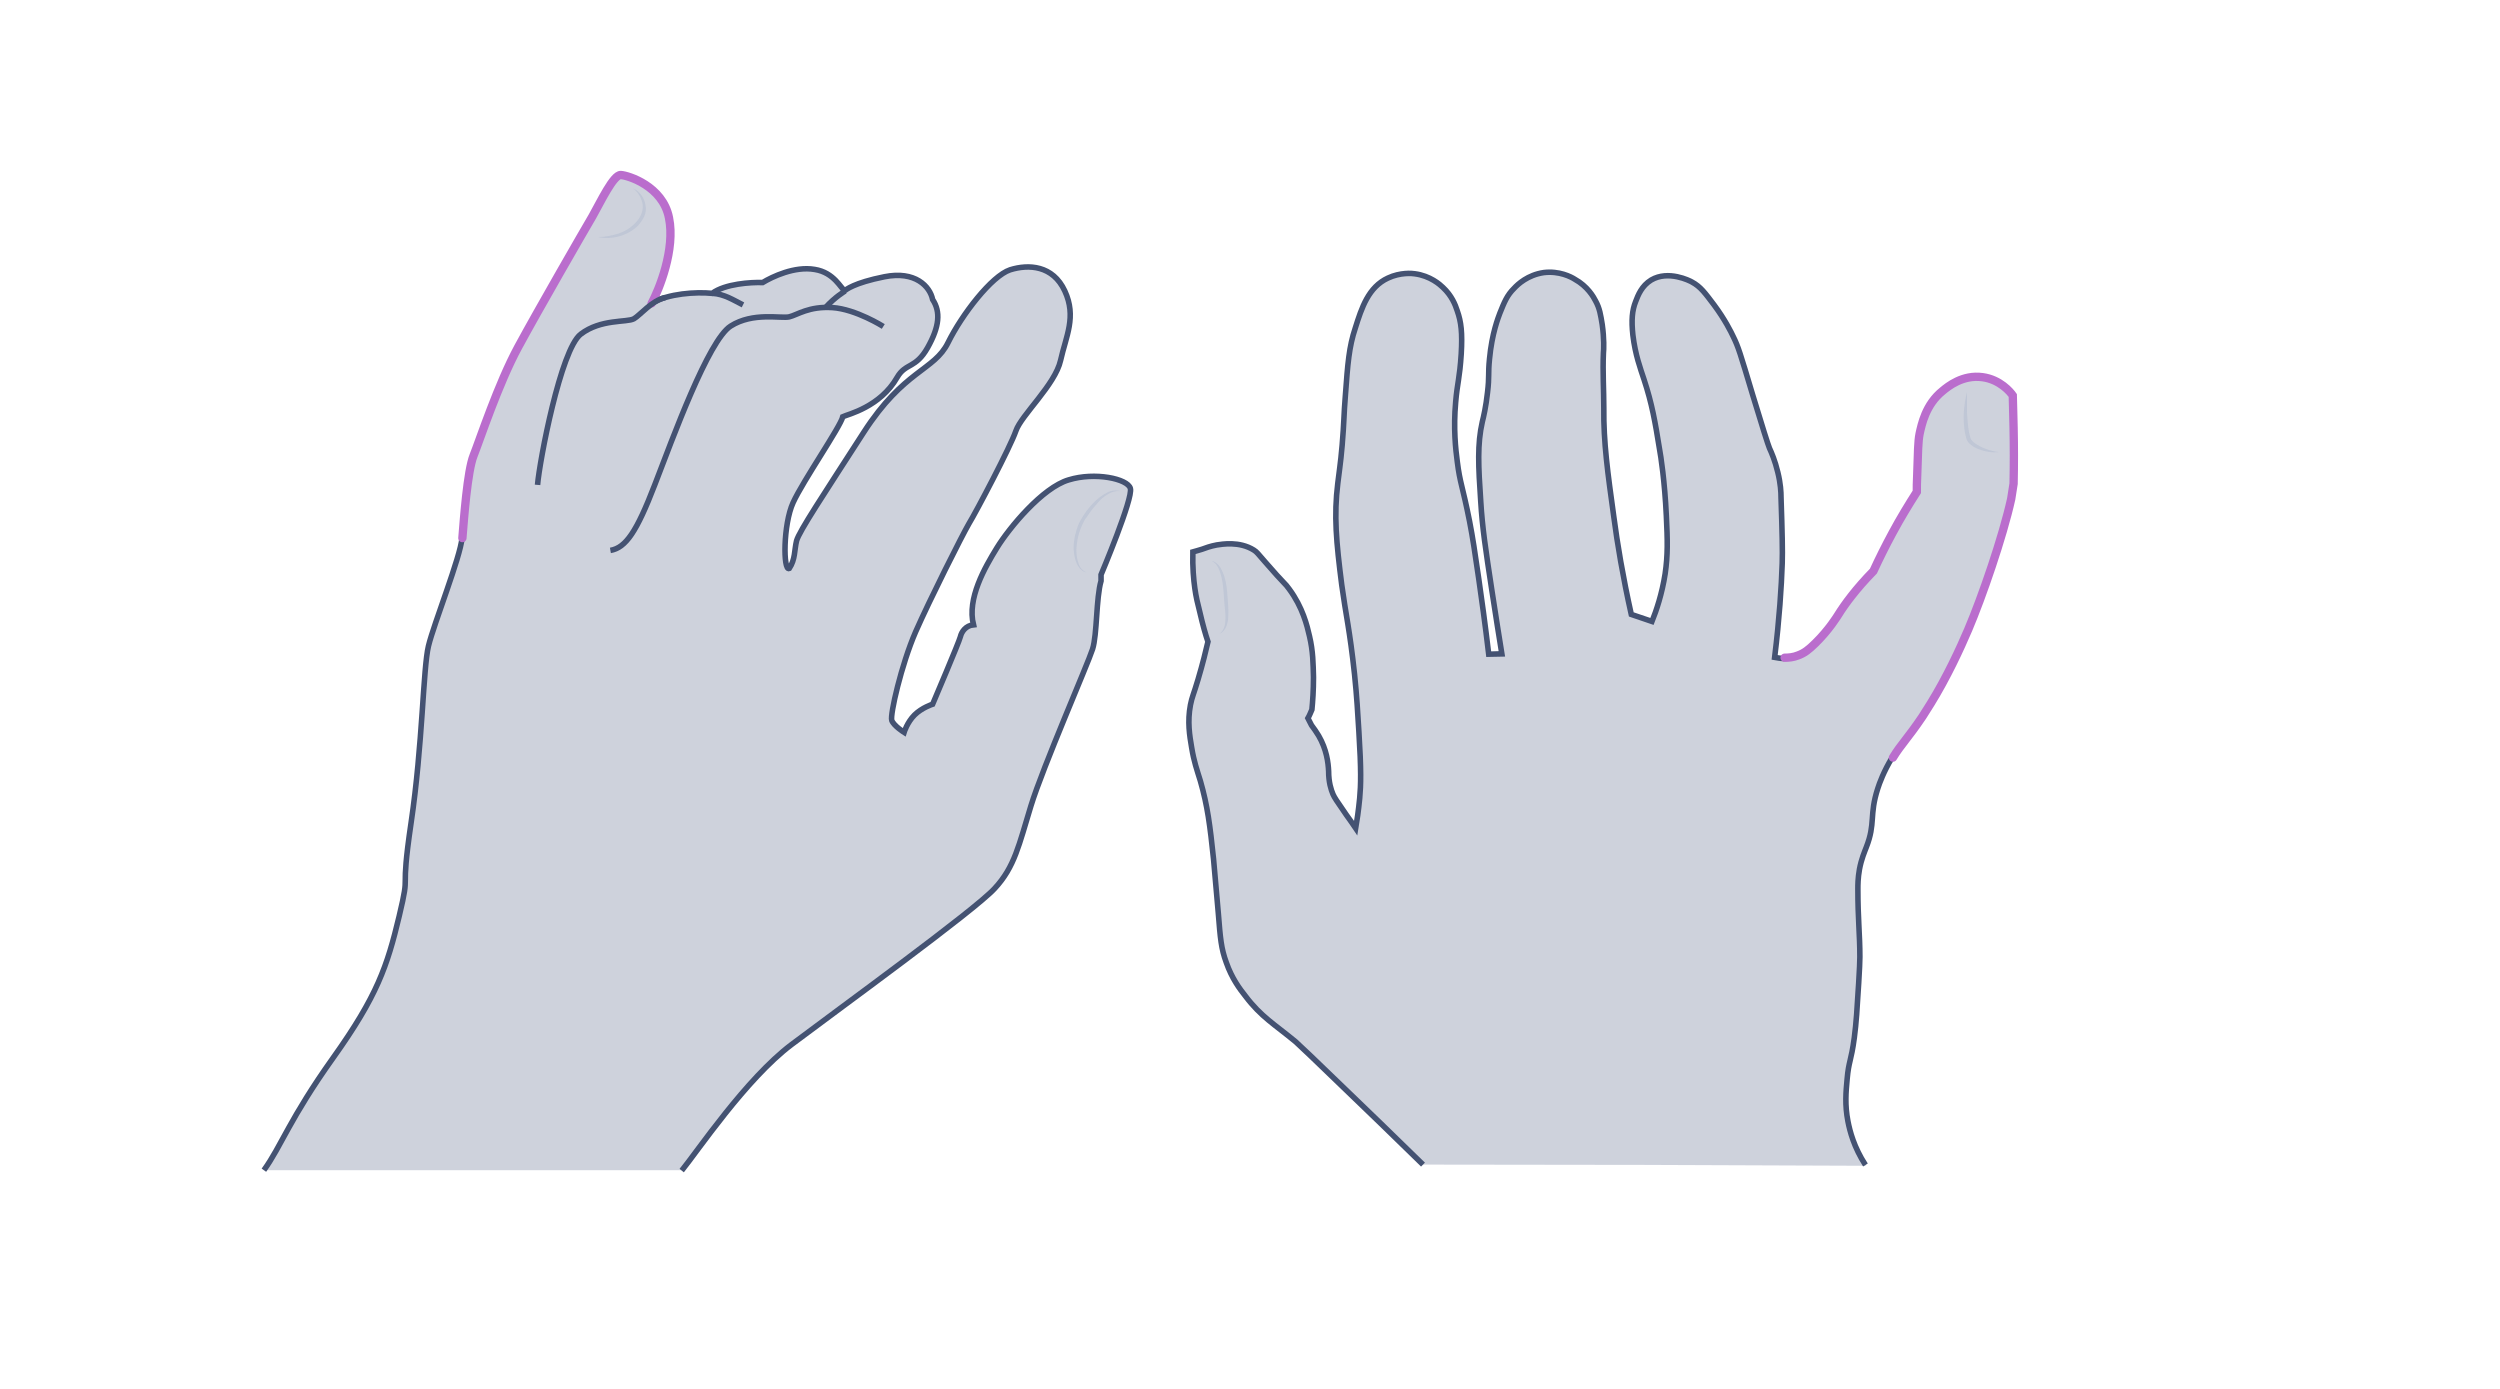
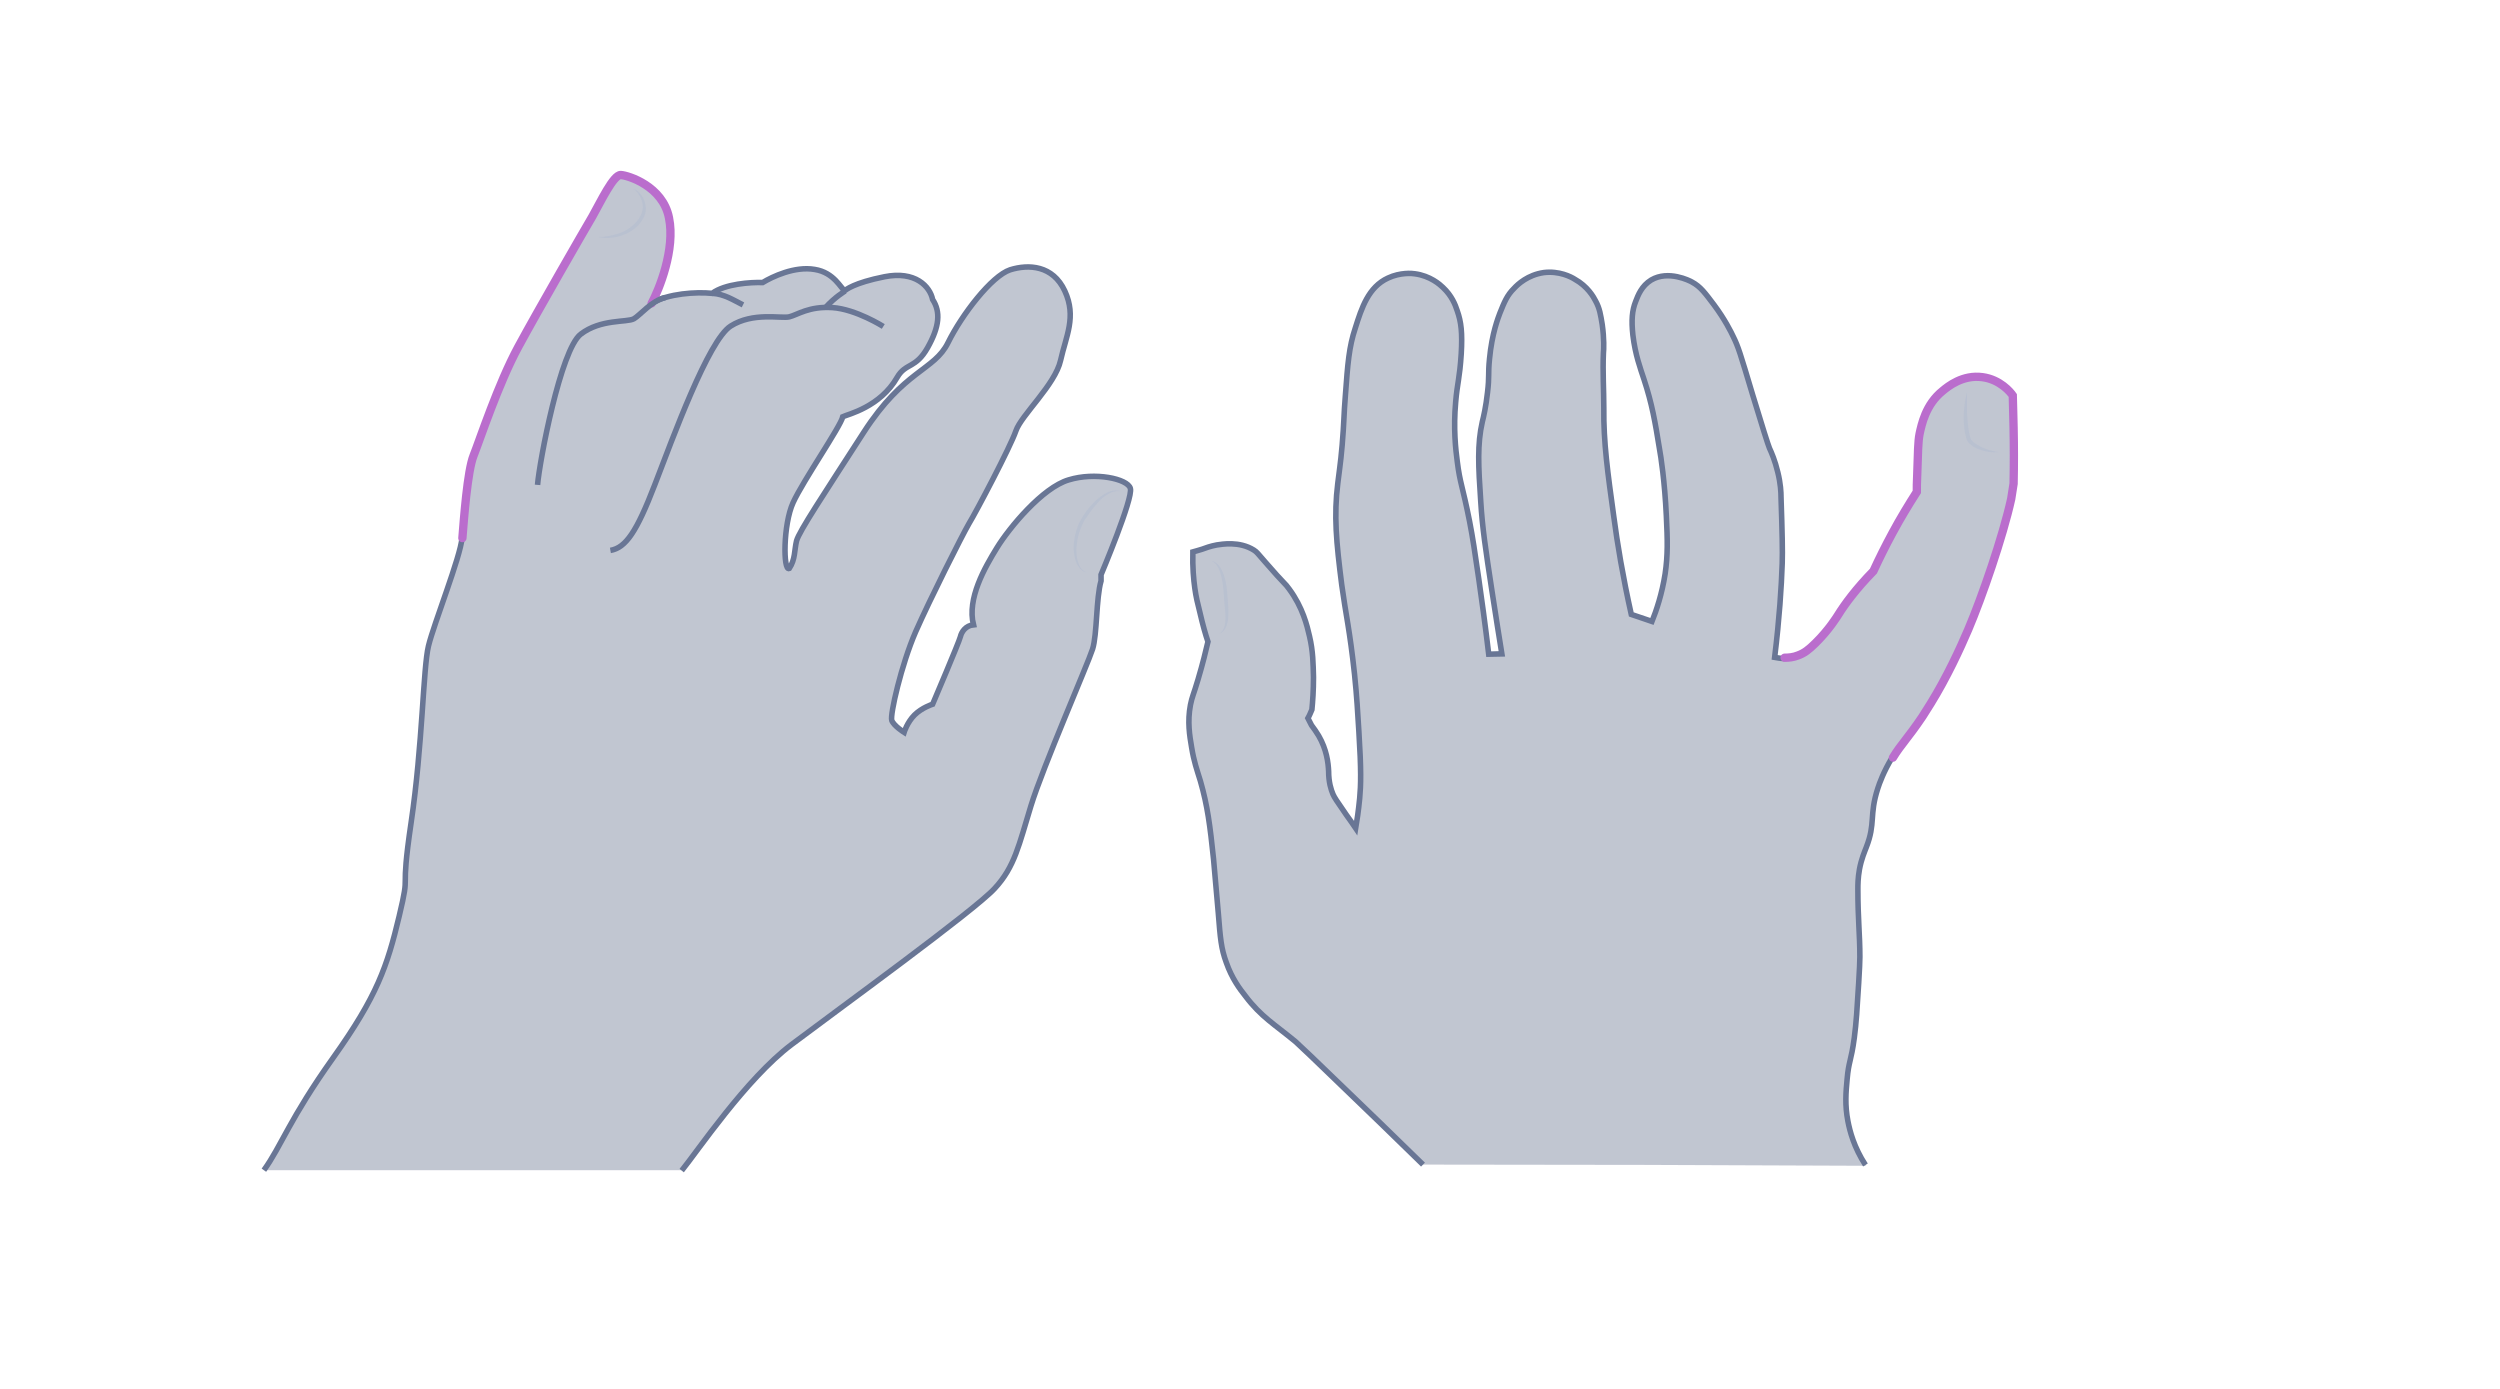
<svg xmlns="http://www.w3.org/2000/svg" width="900" height="500" viewBox="0 0 900 500" fill="none">
-   <path opacity="0.33" d="M512.283 419.258C501.388 408.582 492.069 399.592 484.471 392.287C473.432 381.611 467.841 376.273 466.407 375.009C458.952 368.828 453.934 366.018 448.343 358.573C446.336 356.045 443.469 352.252 441.462 346.493C439.598 341.435 439.311 337.783 438.594 328.793C437.734 318.819 437.304 313.762 436.874 309.267C435.584 297.046 434.724 290.162 432.143 281.172C430.853 276.958 429.849 274.289 428.989 269.091C428.272 264.877 427.412 259.82 428.559 253.779C429.132 250.83 429.706 249.987 431.283 244.649C433.003 238.889 434.15 234.113 434.867 231.023C434.007 228.494 433.003 224.982 432 220.628C431.139 217.256 430.566 214.868 430.136 211.778C429.706 208.687 429.276 204.192 429.419 198.714C430.566 198.433 431.569 198.011 432.716 197.73C433.863 197.309 435.727 196.606 438.021 196.185C439.885 195.904 446.193 194.78 451.354 198.011C452.501 198.714 452.787 199.275 455.511 202.366C462.679 210.654 462.536 209.811 464.113 212.059C468.988 218.661 470.564 225.263 471.425 229.056C472.715 234.535 472.715 238.889 472.858 243.806C472.858 248.582 472.572 252.515 472.285 255.465C471.855 256.449 471.425 257.572 470.851 258.556C471.281 259.398 471.711 260.241 472.141 261.084C473.002 262.208 473.862 263.472 474.722 264.877C477.589 269.794 478.163 274.57 478.306 277.66C478.306 281.593 479.166 284.262 479.883 285.948C480.457 287.212 481.03 288.055 484.614 293.253C486.048 295.219 487.195 296.905 488.055 298.169C488.485 295.641 489.058 291.848 489.489 287.353C489.919 282.717 490.062 277.098 489.202 263.472C488.772 256.589 488.485 250.97 487.625 242.682C485.904 226.668 484.471 221.189 483.037 210.654C481.03 194.921 480.17 185.649 481.604 173.99C481.89 171.181 482.607 167.107 483.181 160.224C483.897 151.795 483.754 149.407 484.327 142.524C485.188 130.864 485.618 124.965 487.912 118.081C490.205 110.777 492.643 103.332 499.667 100.101C504.112 97.993 508.556 98.415 509.273 98.555C514.864 99.258 518.448 102.489 519.452 103.472C522.606 106.422 523.896 109.653 524.613 111.9C526.046 115.974 526.476 119.767 526.046 127.353C525.473 136.343 524.613 137.888 524.039 144.771C523.179 154.324 524.039 161.769 524.613 166.124C525.616 174.131 526.476 174.692 529.057 187.757C530.204 193.656 530.921 198.573 532.354 208.406C533.358 215.43 534.648 224.561 535.938 235.518C537.515 235.518 539.092 235.377 540.669 235.377C539.809 229.899 538.519 222.173 537.085 212.621C534.792 197.59 533.645 190.004 533.071 180.592C532.211 167.809 531.781 159.943 533.645 151.795C534.075 150.109 534.935 146.457 535.508 141.26C536.225 135.36 535.652 134.798 536.225 129.179C537.085 120.048 539.379 114.289 539.953 112.743C541.53 108.81 542.533 106.281 545.114 103.753C546.404 102.348 549.988 98.977 555.723 98.134C561.314 97.432 565.615 99.679 566.905 100.522C571.493 103.051 573.643 106.843 574.36 108.248C575.937 111.058 576.224 113.446 576.797 116.817C577.514 121.874 577.371 125.807 577.227 127.212C576.941 133.814 577.371 140.417 577.371 146.879C577.227 159.24 578.804 170.338 580.955 185.93C582.245 195.764 584.252 207.704 587.263 221.189C589.7 222.032 592.28 222.875 594.718 223.718C596.295 219.785 598.302 213.885 599.449 206.58C600.452 199.697 600.309 194.499 599.879 185.649C599.305 173.288 597.872 164.016 597.442 161.769C595.865 151.936 594.718 145.333 591.85 136.624C590.56 132.691 588.696 127.774 587.836 120.61C587.263 115.272 587.549 111.76 588.84 108.529C589.7 106.281 590.99 102.91 594.431 100.803C600.596 97.151 608.337 101.084 609.054 101.505C612.208 103.191 613.785 105.439 617.082 109.793C620.953 114.991 623.247 119.627 623.964 121.172C625.828 124.965 626.401 126.931 630.989 142.243C634.573 154.043 636.437 159.943 637.01 161.347C637.727 162.893 639.017 165.843 640.021 170.057C641.024 174.131 641.168 177.221 641.168 179.047C641.598 191.83 641.741 198.292 641.598 202.787C641.311 211.216 640.594 222.594 638.874 236.642C639.734 236.782 640.881 237.063 642.314 237.063C643.748 237.063 645.468 236.923 647.189 236.22C649.483 235.377 651.06 234.113 653.353 231.865C658.371 226.949 661.238 222.173 661.525 221.751C663.962 217.818 667.977 212.34 674.285 205.878C676.292 201.523 678.586 196.887 681.166 192.111C684.033 186.773 687.044 181.857 689.911 177.361C689.911 175.957 689.911 173.85 690.055 171.181C690.341 163.174 690.341 159.24 690.915 156.431C691.632 153.2 693.065 145.895 699.23 140.979C701.094 139.433 706.398 135.079 713.566 136.062C719.874 136.905 723.602 141.4 724.462 142.664C724.605 146.457 724.605 150.39 724.749 154.324C724.892 161.066 724.892 167.809 724.749 174.412C724.462 176.238 724.175 178.064 723.889 179.89C720.878 193.516 713.423 215.149 708.405 226.949C705.538 233.692 700.664 244.227 694.929 253.499C693.209 256.168 691.918 258.275 691.918 258.275C686.614 266.141 684.32 268.108 681.309 273.024C678.299 277.941 676.722 282.296 676.148 284.122C672.994 293.815 675.432 296.624 671.991 305.334C671.417 306.879 670.27 309.407 669.554 313.2C668.98 316.431 668.98 318.819 668.98 320.364C668.98 331.181 669.697 336.659 669.697 344.807C669.697 346.633 669.554 349.162 669.267 354.219C668.693 363.63 668.407 368.407 667.69 373.885C666.543 382.454 665.683 382.173 665.109 388.775C664.679 393.411 664.249 398.047 665.396 403.947C666.113 407.599 667.546 413.218 671.704 419.68C618.229 419.399 565.328 419.258 512.283 419.258Z" fill="#697695" />
-   <path d="M512.283 419.258C501.388 408.582 492.069 399.592 484.471 392.287C473.432 381.611 467.841 376.273 466.407 375.009C458.952 368.828 453.934 366.018 448.343 358.573C446.336 356.045 443.469 352.252 441.462 346.493C439.598 341.435 439.311 337.783 438.594 328.793C437.734 318.819 437.304 313.762 436.874 309.267C435.584 297.046 434.724 290.162 432.143 281.172C430.853 276.958 429.849 274.289 428.989 269.091C428.272 264.877 427.412 259.82 428.559 253.779C429.132 250.83 429.706 249.987 431.283 244.649C433.003 238.889 434.15 234.113 434.867 231.023C434.007 228.494 433.003 224.982 432 220.628C431.139 217.256 430.566 214.868 430.136 211.778C429.706 208.687 429.276 204.192 429.419 198.714C430.566 198.433 431.569 198.011 432.716 197.73C433.863 197.309 435.727 196.606 438.021 196.185C439.885 195.904 446.193 194.78 451.354 198.011C452.501 198.714 452.787 199.275 455.511 202.366C462.679 210.654 462.536 209.811 464.113 212.059C468.988 218.661 470.564 225.263 471.425 229.056C472.715 234.535 472.715 238.889 472.858 243.806C472.858 248.582 472.572 252.515 472.285 255.465C471.855 256.449 471.425 257.572 470.851 258.556C471.281 259.398 471.711 260.241 472.141 261.084C473.002 262.208 473.862 263.472 474.722 264.877C477.589 269.794 478.163 274.57 478.306 277.66C478.306 281.593 479.166 284.262 479.883 285.948C480.457 287.212 481.03 288.055 484.614 293.253C486.048 295.219 487.195 296.905 488.055 298.169C488.485 295.641 489.058 291.848 489.489 287.353C489.919 282.717 490.062 277.098 489.202 263.472C488.772 256.589 488.485 250.97 487.625 242.682C485.904 226.668 484.471 221.189 483.037 210.654C481.03 194.921 480.17 185.649 481.604 173.99C481.89 171.181 482.607 167.107 483.181 160.224C483.897 151.795 483.754 149.407 484.327 142.524C485.188 130.864 485.618 124.965 487.912 118.081C490.205 110.777 492.643 103.332 499.667 100.101C504.112 97.993 508.556 98.415 509.273 98.555C514.864 99.258 518.448 102.489 519.452 103.472C522.606 106.422 523.896 109.653 524.613 111.9C526.046 115.974 526.476 119.767 526.046 127.353C525.473 136.343 524.613 137.888 524.039 144.771C523.179 154.324 524.039 161.769 524.613 166.124C525.616 174.131 526.476 174.692 529.057 187.757C530.204 193.656 530.921 198.573 532.354 208.406C533.358 215.43 534.648 224.561 535.938 235.518C537.515 235.518 539.092 235.377 540.669 235.377C539.809 229.899 538.519 222.173 537.085 212.621C534.792 197.59 533.645 190.004 533.071 180.592C532.211 167.809 531.781 159.943 533.645 151.795C534.075 150.109 534.935 146.457 535.508 141.26C536.225 135.36 535.652 134.798 536.225 129.179C537.085 120.048 539.379 114.289 539.953 112.743C541.53 108.81 542.533 106.281 545.114 103.753C546.404 102.348 549.988 98.977 555.723 98.134C561.314 97.432 565.615 99.679 566.905 100.522C571.493 103.051 573.643 106.843 574.36 108.248C575.937 111.058 576.224 113.446 576.797 116.817C577.514 121.874 577.371 125.807 577.227 127.212C576.941 133.814 577.371 140.417 577.371 146.879C577.227 159.24 578.804 170.338 580.955 185.93C582.245 195.764 584.252 207.704 587.263 221.189C589.7 222.032 592.28 222.875 594.718 223.718C596.295 219.785 598.302 213.885 599.449 206.58C600.452 199.697 600.309 194.499 599.879 185.649C599.305 173.288 597.872 164.016 597.442 161.769C595.865 151.936 594.718 145.333 591.85 136.624C590.56 132.691 588.696 127.774 587.836 120.61C587.263 115.272 587.549 111.76 588.84 108.529C589.7 106.281 590.99 102.91 594.431 100.803C600.596 97.151 608.337 101.084 609.054 101.505C612.208 103.191 613.785 105.439 617.082 109.793C620.953 114.991 623.247 119.627 623.964 121.172C625.828 124.965 626.401 126.931 630.989 142.243C634.573 154.043 636.436 159.943 637.01 161.347C637.727 162.893 639.017 165.843 640.021 170.057C641.024 174.131 641.168 177.221 641.168 179.047C641.598 191.83 641.741 198.292 641.598 202.787C641.311 211.216 640.594 222.594 638.874 236.642C639.734 236.782 640.881 237.063 642.314 237.063" stroke="#445272" stroke-width="2" stroke-miterlimit="10" />
-   <path d="M681.167 272.744C678.156 277.661 676.579 282.015 676.006 283.842C672.852 293.534 675.289 296.344 671.848 305.053C671.275 306.598 670.128 309.127 669.411 312.92C668.838 316.151 668.838 318.539 668.838 320.084C668.838 330.901 669.554 336.379 669.554 344.527C669.554 346.353 669.411 348.881 669.124 353.938C668.551 363.35 668.264 368.126 667.547 373.605C666.4 382.174 665.54 381.893 664.967 388.495C664.537 393.131 664.107 397.766 665.254 403.666C665.97 407.319 667.404 412.937 671.562 419.399" stroke="#445272" stroke-width="2" stroke-miterlimit="10" />
+   <path opacity="0.33" d="M512.283 419.258C501.388 408.582 492.069 399.592 484.471 392.287C473.432 381.611 467.841 376.273 466.407 375.009C458.952 368.828 453.934 366.018 448.343 358.573C446.336 356.045 443.469 352.252 441.462 346.493C439.598 341.435 439.311 337.783 438.594 328.793C437.734 318.819 437.304 313.762 436.874 309.267C435.584 297.046 434.724 290.162 432.143 281.172C430.853 276.958 429.849 274.289 428.989 269.091C428.272 264.877 427.412 259.82 428.559 253.779C429.132 250.83 429.706 249.987 431.283 244.649C433.003 238.889 434.15 234.113 434.867 231.023C434.007 228.494 433.003 224.982 432 220.628C431.139 217.256 430.566 214.868 430.136 211.778C429.706 208.687 429.276 204.192 429.419 198.714C430.566 198.433 431.569 198.011 432.716 197.73C433.863 197.309 435.727 196.606 438.021 196.185C439.885 195.904 446.193 194.78 451.354 198.011C452.501 198.714 452.787 199.275 455.511 202.366C462.679 210.654 462.536 209.811 464.113 212.059C468.988 218.661 470.564 225.263 471.425 229.056C472.715 234.535 472.715 238.889 472.858 243.806C472.858 248.582 472.572 252.515 472.285 255.465C471.855 256.449 471.425 257.572 470.851 258.556C471.281 259.398 471.711 260.241 472.141 261.084C473.002 262.208 473.862 263.472 474.722 264.877C477.589 269.794 478.163 274.57 478.306 277.66C478.306 281.593 479.166 284.262 479.883 285.948C480.457 287.212 481.03 288.055 484.614 293.253C486.048 295.219 487.195 296.905 488.055 298.169C488.485 295.641 489.058 291.848 489.489 287.353C489.919 282.717 490.062 277.098 489.202 263.472C488.772 256.589 488.485 250.97 487.625 242.682C485.904 226.668 484.471 221.189 483.037 210.654C481.03 194.921 480.17 185.649 481.604 173.99C481.89 171.181 482.607 167.107 483.181 160.224C483.897 151.795 483.754 149.407 484.327 142.524C485.188 130.864 485.618 124.965 487.912 118.081C490.205 110.777 492.643 103.332 499.667 100.101C504.112 97.993 508.556 98.415 509.273 98.555C514.864 99.258 518.448 102.489 519.452 103.472C522.606 106.422 523.896 109.653 524.613 111.9C526.046 115.974 526.476 119.767 526.046 127.353C525.473 136.343 524.613 137.888 524.039 144.771C523.179 154.324 524.039 161.769 524.613 166.124C525.616 174.131 526.476 174.692 529.057 187.757C530.204 193.656 530.921 198.573 532.354 208.406C533.358 215.43 534.648 224.561 535.938 235.518C537.515 235.518 539.092 235.377 540.669 235.377C539.809 229.899 538.519 222.173 537.085 212.621C534.792 197.59 533.645 190.004 533.071 180.592C532.211 167.809 531.781 159.943 533.645 151.795C534.075 150.109 534.935 146.457 535.508 141.26C536.225 135.36 535.652 134.798 536.225 129.179C537.085 120.048 539.379 114.289 539.953 112.743C541.53 108.81 542.533 106.281 545.114 103.753C546.404 102.348 549.988 98.977 555.723 98.134C561.314 97.432 565.615 99.679 566.905 100.522C571.493 103.051 573.643 106.843 574.36 108.248C575.937 111.058 576.224 113.446 576.797 116.817C577.514 121.874 577.371 125.807 577.227 127.212C576.941 133.814 577.371 140.417 577.371 146.879C577.227 159.24 578.804 170.338 580.955 185.93C582.245 195.764 584.252 207.704 587.263 221.189C589.7 222.032 592.28 222.875 594.718 223.718C596.295 219.785 598.302 213.885 599.449 206.58C600.452 199.697 600.309 194.499 599.879 185.649C599.305 173.288 597.872 164.016 597.442 161.769C595.865 151.936 594.718 145.333 591.85 136.624C590.56 132.691 588.696 127.774 587.836 120.61C587.263 115.272 587.549 111.76 588.84 108.529C589.7 106.281 590.99 102.91 594.431 100.803C600.596 97.151 608.337 101.084 609.054 101.505C612.208 103.191 613.785 105.439 617.082 109.793C620.953 114.991 623.247 119.627 623.964 121.172C625.828 124.965 626.401 126.931 630.989 142.243C634.573 154.043 636.437 159.943 637.01 161.347C637.727 162.893 639.017 165.843 640.021 170.057C641.024 174.131 641.168 177.221 641.168 179.047C641.598 191.83 641.741 198.292 641.598 202.787C641.311 211.216 640.594 222.594 638.874 236.642C639.734 236.782 640.881 237.063 642.314 237.063C643.748 237.063 645.468 236.923 647.189 236.22C649.483 235.377 651.06 234.113 653.353 231.865C658.371 226.949 661.238 222.173 661.525 221.751C663.962 217.818 667.977 212.34 674.285 205.878C676.292 201.523 678.586 196.887 681.166 192.111C684.033 186.773 687.044 181.857 689.911 177.361C689.911 175.957 689.911 173.85 690.055 171.181C690.341 163.174 690.341 159.24 690.915 156.431C691.632 153.2 693.065 145.895 699.23 140.979C701.094 139.433 706.398 135.079 713.566 136.062C719.874 136.905 723.602 141.4 724.462 142.664C724.605 146.457 724.605 150.39 724.749 154.324C724.892 161.066 724.892 167.809 724.749 174.412C724.462 176.238 724.175 178.064 723.889 179.89C720.878 193.516 713.423 215.149 708.405 226.949C705.538 233.692 700.664 244.227 694.929 253.499C693.209 256.168 691.918 258.275 691.918 258.275C686.614 266.141 684.32 268.108 681.309 273.024C678.299 277.941 676.722 282.296 676.148 284.122C672.994 293.815 675.432 296.624 671.991 305.334C671.417 306.879 670.27 309.407 669.554 313.2C668.98 316.431 668.98 318.819 668.98 320.364C668.98 331.181 669.697 336.659 669.697 344.807C669.697 346.633 669.554 349.162 669.267 354.219C668.693 363.63 668.407 368.407 667.69 373.885C666.543 382.454 665.683 382.173 665.109 388.775C664.679 393.411 664.249 398.047 665.396 403.947C666.113 407.599 667.546 413.218 671.704 419.68C618.229 419.399 565.328 419.258 512.283 419.258Z" fill="#445272" />
+   <path d="M512.283 419.258C501.388 408.582 492.069 399.592 484.471 392.287C473.432 381.611 467.841 376.273 466.407 375.009C458.952 368.828 453.934 366.018 448.343 358.573C446.336 356.045 443.469 352.252 441.462 346.493C439.598 341.435 439.311 337.783 438.594 328.793C437.734 318.819 437.304 313.762 436.874 309.267C435.584 297.046 434.724 290.162 432.143 281.172C430.853 276.958 429.849 274.289 428.989 269.091C428.272 264.877 427.412 259.82 428.559 253.779C429.132 250.83 429.706 249.987 431.283 244.649C433.003 238.889 434.15 234.113 434.867 231.023C434.007 228.494 433.003 224.982 432 220.628C431.139 217.256 430.566 214.868 430.136 211.778C429.706 208.687 429.276 204.192 429.419 198.714C430.566 198.433 431.569 198.011 432.716 197.73C433.863 197.309 435.727 196.606 438.021 196.185C439.885 195.904 446.193 194.78 451.354 198.011C452.501 198.714 452.787 199.275 455.511 202.366C462.679 210.654 462.536 209.811 464.113 212.059C468.988 218.661 470.564 225.263 471.425 229.056C472.715 234.535 472.715 238.889 472.858 243.806C472.858 248.582 472.572 252.515 472.285 255.465C471.855 256.449 471.425 257.572 470.851 258.556C471.281 259.398 471.711 260.241 472.141 261.084C473.002 262.208 473.862 263.472 474.722 264.877C477.589 269.794 478.163 274.57 478.306 277.66C478.306 281.593 479.166 284.262 479.883 285.948C480.457 287.212 481.03 288.055 484.614 293.253C486.048 295.219 487.195 296.905 488.055 298.169C488.485 295.641 489.058 291.848 489.489 287.353C489.919 282.717 490.062 277.098 489.202 263.472C488.772 256.589 488.485 250.97 487.625 242.682C485.904 226.668 484.471 221.189 483.037 210.654C481.03 194.921 480.17 185.649 481.604 173.99C481.89 171.181 482.607 167.107 483.181 160.224C483.897 151.795 483.754 149.407 484.327 142.524C485.188 130.864 485.618 124.965 487.912 118.081C490.205 110.777 492.643 103.332 499.667 100.101C504.112 97.993 508.556 98.415 509.273 98.555C514.864 99.258 518.448 102.489 519.452 103.472C522.606 106.422 523.896 109.653 524.613 111.9C526.046 115.974 526.476 119.767 526.046 127.353C525.473 136.343 524.613 137.888 524.039 144.771C523.179 154.324 524.039 161.769 524.613 166.124C525.616 174.131 526.476 174.692 529.057 187.757C530.204 193.656 530.921 198.573 532.354 208.406C533.358 215.43 534.648 224.561 535.938 235.518C537.515 235.518 539.092 235.377 540.669 235.377C539.809 229.899 538.519 222.173 537.085 212.621C534.792 197.59 533.645 190.004 533.071 180.592C532.211 167.809 531.781 159.943 533.645 151.795C534.075 150.109 534.935 146.457 535.508 141.26C536.225 135.36 535.652 134.798 536.225 129.179C537.085 120.048 539.379 114.289 539.953 112.743C541.53 108.81 542.533 106.281 545.114 103.753C546.404 102.348 549.988 98.977 555.723 98.134C561.314 97.432 565.615 99.679 566.905 100.522C571.493 103.051 573.643 106.843 574.36 108.248C575.937 111.058 576.224 113.446 576.797 116.817C577.514 121.874 577.371 125.807 577.227 127.212C576.941 133.814 577.371 140.417 577.371 146.879C577.227 159.24 578.804 170.338 580.955 185.93C582.245 195.764 584.252 207.704 587.263 221.189C589.7 222.032 592.28 222.875 594.718 223.718C596.295 219.785 598.302 213.885 599.449 206.58C600.452 199.697 600.309 194.499 599.879 185.649C599.305 173.288 597.872 164.016 597.442 161.769C595.865 151.936 594.718 145.333 591.85 136.624C590.56 132.691 588.696 127.774 587.836 120.61C587.263 115.272 587.549 111.76 588.84 108.529C589.7 106.281 590.99 102.91 594.431 100.803C600.596 97.151 608.337 101.084 609.054 101.505C612.208 103.191 613.785 105.439 617.082 109.793C620.953 114.991 623.247 119.627 623.964 121.172C625.828 124.965 626.401 126.931 630.989 142.243C634.573 154.043 636.436 159.943 637.01 161.347C637.727 162.893 639.017 165.843 640.021 170.057C641.024 174.131 641.168 177.221 641.168 179.047C641.598 191.83 641.741 198.292 641.598 202.787C641.311 211.216 640.594 222.594 638.874 236.642C639.734 236.782 640.881 237.063 642.314 237.063" stroke="#697695" stroke-width="2" stroke-miterlimit="10" />
+   <path d="M681.167 272.744C678.156 277.661 676.579 282.015 676.006 283.842C672.852 293.534 675.289 296.344 671.848 305.053C671.275 306.598 670.128 309.127 669.411 312.92C668.838 316.151 668.838 318.539 668.838 320.084C668.838 330.901 669.554 336.379 669.554 344.527C669.554 346.353 669.411 348.881 669.124 353.938C668.551 363.35 668.264 368.126 667.547 373.605C666.4 382.174 665.54 381.893 664.967 388.495C664.537 393.131 664.107 397.766 665.254 403.666C665.97 407.319 667.404 412.937 671.562 419.399" stroke="#697695" stroke-width="2" stroke-miterlimit="10" />
  <path d="M642.458 236.783C643.892 236.783 645.612 236.642 647.332 235.94C649.626 235.097 651.203 233.833 653.497 231.585C658.515 226.669 661.382 221.892 661.669 221.471C664.106 217.538 668.12 212.059 674.428 205.597C676.435 201.243 678.729 196.607 681.31 191.831C684.177 186.493 687.188 181.576 690.055 177.081C690.055 175.676 690.055 173.569 690.198 170.9C690.485 162.893 690.485 158.96 691.058 156.15C691.775 152.92 693.209 145.615 699.373 140.698C701.237 139.153 706.542 134.798 713.71 135.782C720.018 136.625 723.745 141.12 724.606 142.384C724.749 146.177 724.749 150.11 724.892 154.043C725.036 160.786 725.036 167.529 724.892 174.131C724.606 175.957 724.319 177.783 724.032 179.61C721.021 193.236 713.567 214.869 708.549 226.669C705.681 233.411 700.807 243.947 695.073 253.218C693.352 255.887 692.062 257.994 692.062 257.994C686.757 265.861 684.464 267.828 681.453 272.744" stroke="#BA6DCD" stroke-width="3" stroke-miterlimit="10" stroke-linecap="round" />
  <g opacity="0.5">
    <path d="M708.119 141.119C708.119 143.507 708.119 146.036 708.119 148.424C708.262 150.812 708.405 153.2 708.835 155.588C708.979 156.15 709.122 156.712 709.266 157.274C709.409 157.836 709.552 158.257 709.982 158.678C710.699 159.521 711.703 160.083 712.706 160.645C714.857 161.769 717.151 162.471 719.588 162.752C717.151 163.033 714.57 162.612 712.133 161.628C710.986 161.207 709.839 160.505 708.835 159.521C708.405 159.1 707.975 158.257 707.832 157.695C707.689 157.133 707.545 156.431 707.402 155.869C706.972 153.481 706.828 150.952 706.972 148.564C707.115 145.895 707.545 143.367 708.119 141.119Z" fill="#B1BBD0" />
  </g>
  <g opacity="0.5">
    <path d="M439.024 228.214C440.027 227.371 440.601 226.388 440.887 225.264C441.174 224.14 441.174 223.016 441.174 221.893C441.174 220.769 441.031 219.505 440.887 218.381L440.6 214.869C440.457 212.481 440.314 210.093 439.74 207.845C439.454 206.721 439.167 205.598 438.593 204.474C438.163 203.491 437.447 202.507 436.156 201.945C437.447 202.086 438.45 203.069 439.167 204.052C439.884 205.176 440.314 206.3 440.744 207.424C441.461 209.812 441.747 212.2 441.891 214.588C442.034 216.976 442.321 219.364 442.178 221.893C442.178 223.157 441.891 224.421 441.461 225.545C441.031 226.669 440.17 227.652 439.024 228.214Z" fill="#B1BBD0" />
  </g>
-   <path opacity="0.33" d="M245.412 421.41C250.963 414.611 268.585 388.386 284.958 376.037C301.331 363.688 350.868 327.75 358.083 319.84C365.298 312.07 366.825 304.161 371.126 290.146C375.428 276.132 391.662 238.945 393.327 233.672C394.992 228.4 394.576 215.357 396.38 209.112V206.892C396.38 206.892 408.036 179.28 406.925 175.811C405.954 172.342 394.16 169.844 384.724 172.758C375.289 175.533 363.356 189.964 358.916 197.179C354.475 204.395 348.093 215.495 350.451 224.931C347.676 225.208 346.15 227.428 345.734 229.232C345.317 231.036 335.743 253.515 335.743 253.515C335.743 253.515 331.858 254.763 329.222 257.4C326.585 260.036 325.475 263.644 325.475 263.644C325.475 263.644 321.729 261.285 321.035 259.342C320.341 257.4 324.504 239.223 329.638 227.428C334.772 215.773 346.289 192.878 348.786 188.576C351.423 184.275 363.772 160.825 365.715 155.136C367.657 149.447 379.868 138.485 381.81 129.744C383.753 121.002 387.638 114.064 383.337 104.767C379.035 95.471 370.294 95.054 363.633 97.136C356.973 99.356 346.289 113.231 341.293 123.361C336.298 133.49 325.475 133.074 310.906 155.691C296.336 178.308 287.733 191.213 286.762 194.682C285.929 198.151 286.346 201.342 284.126 204.672C281.906 205.644 281.906 188.854 285.513 180.945C289.121 173.036 302.58 153.61 303.413 150.002C305.217 149.169 316.872 146.533 322.978 135.849C326.03 130.576 329.638 132.796 333.939 125.165C338.241 117.533 338.657 112.26 335.743 107.82C334.772 103.102 329.499 97.413 318.399 99.633C307.298 101.853 304.523 104.351 304.107 104.629C302.719 103.935 300.36 98.107 293.284 96.997C286.068 95.748 278.02 99.633 274.551 101.715C270.389 101.576 261.092 102.131 256.374 105.6C250.546 105.045 240.695 105.6 234.451 109.208C237.087 104.351 243.054 89.782 240.695 78.403C238.475 67.025 225.987 63.14 223.35 63.002C220.714 62.863 216.135 72.576 213.082 77.987C209.891 83.399 193.656 111.566 186.441 124.887C179.225 138.208 172.565 158.466 170.345 164.016C168.125 169.567 166.876 186.911 166.321 193.71C165.766 200.51 156.192 224.514 154.249 232.562C152.307 240.61 152.168 267.945 148.005 296.113C143.842 324.281 148.005 311.793 143.704 329.831C139.402 347.869 135.795 358.554 119.976 380.755C104.158 402.956 101.383 412.391 95 421.272H245.412V421.41Z" fill="#697695" />
-   <path d="M245.412 421.41C250.963 414.611 268.585 388.386 284.958 376.037C301.331 363.688 350.868 327.75 358.083 319.84C365.298 312.07 366.825 304.161 371.126 290.146C375.428 276.132 391.662 238.945 393.327 233.672C394.992 228.4 394.576 215.357 396.38 209.112V206.892C396.38 206.892 408.036 179.28 406.925 175.811C405.954 172.342 394.16 169.844 384.724 172.758C375.289 175.533 363.356 189.964 358.916 197.179C354.475 204.395 348.093 215.495 350.451 224.931C347.676 225.208 346.15 227.428 345.734 229.232C345.317 231.036 335.743 253.515 335.743 253.515C335.743 253.515 331.858 254.763 329.222 257.4C326.585 260.036 325.475 263.644 325.475 263.644C325.475 263.644 321.729 261.285 321.035 259.342C320.341 257.4 324.504 239.223 329.638 227.428C334.772 215.773 346.289 192.878 348.786 188.576C351.423 184.275 363.772 160.825 365.715 155.136C367.657 149.447 379.868 138.485 381.81 129.744C383.753 121.002 387.638 114.064 383.337 104.767C379.035 95.471 370.294 95.054 363.633 97.136C356.973 99.356 346.289 113.231 341.293 123.361C336.298 133.49 325.475 133.074 310.906 155.691C296.336 178.308 287.733 191.213 286.762 194.682C285.929 198.151 286.346 201.342 284.126 204.672C281.906 205.644 281.906 188.854 285.513 180.945C289.121 173.036 302.58 153.61 303.413 150.002C305.217 149.169 316.872 146.533 322.978 135.849C326.03 130.576 329.638 132.796 333.939 125.165C338.241 117.533 338.657 112.26 335.743 107.82C334.772 103.102 329.499 97.413 318.399 99.633C307.298 101.853 304.523 104.351 304.107 104.629C302.719 103.935 300.36 98.107 293.284 96.997C286.068 95.748 278.02 99.633 274.551 101.715C270.389 101.576 261.092 102.131 256.374 105.6C250.546 105.045 240.695 105.6 234.451 109.208C237.087 104.351 243.054 89.782 240.695 78.403C238.475 67.025 225.987 63.14 223.35 63.002C220.714 62.863 216.135 72.576 213.082 77.987C209.891 83.399 193.656 111.566 186.441 124.887C179.225 138.208 172.565 158.466 170.345 164.016C168.125 169.567 166.876 186.911 166.321 193.71C165.766 200.51 156.192 224.514 154.249 232.562C152.307 240.61 152.168 267.945 148.005 296.113C143.842 324.281 148.005 311.793 143.704 329.831C139.402 347.869 135.795 358.554 119.976 380.755C104.158 402.956 101.383 412.391 95 421.272" stroke="#445272" stroke-width="2" stroke-miterlimit="10" />
+   <path opacity="0.33" d="M245.412 421.41C250.963 414.611 268.585 388.386 284.958 376.037C301.331 363.688 350.868 327.75 358.083 319.84C365.298 312.07 366.825 304.161 371.126 290.146C375.428 276.132 391.662 238.945 393.327 233.672C394.992 228.4 394.576 215.357 396.38 209.112V206.892C396.38 206.892 408.036 179.28 406.925 175.811C405.954 172.342 394.16 169.844 384.724 172.758C375.289 175.533 363.356 189.964 358.916 197.179C354.475 204.395 348.093 215.495 350.451 224.931C347.676 225.208 346.15 227.428 345.734 229.232C345.317 231.036 335.743 253.515 335.743 253.515C335.743 253.515 331.858 254.763 329.222 257.4C326.585 260.036 325.475 263.644 325.475 263.644C325.475 263.644 321.729 261.285 321.035 259.342C320.341 257.4 324.504 239.223 329.638 227.428C334.772 215.773 346.289 192.878 348.786 188.576C351.423 184.275 363.772 160.825 365.715 155.136C367.657 149.447 379.868 138.485 381.81 129.744C383.753 121.002 387.638 114.064 383.337 104.767C379.035 95.471 370.294 95.054 363.633 97.136C356.973 99.356 346.289 113.231 341.293 123.361C336.298 133.49 325.475 133.074 310.906 155.691C296.336 178.308 287.733 191.213 286.762 194.682C285.929 198.151 286.346 201.342 284.126 204.672C281.906 205.644 281.906 188.854 285.513 180.945C289.121 173.036 302.58 153.61 303.413 150.002C305.217 149.169 316.872 146.533 322.978 135.849C326.03 130.576 329.638 132.796 333.939 125.165C338.241 117.533 338.657 112.26 335.743 107.82C334.772 103.102 329.499 97.413 318.399 99.633C307.298 101.853 304.523 104.351 304.107 104.629C302.719 103.935 300.36 98.107 293.284 96.997C286.068 95.748 278.02 99.633 274.551 101.715C270.389 101.576 261.092 102.131 256.374 105.6C250.546 105.045 240.695 105.6 234.451 109.208C237.087 104.351 243.054 89.782 240.695 78.403C238.475 67.025 225.987 63.14 223.35 63.002C220.714 62.863 216.135 72.576 213.082 77.987C209.891 83.399 193.656 111.566 186.441 124.887C179.225 138.208 172.565 158.466 170.345 164.016C168.125 169.567 166.876 186.911 166.321 193.71C165.766 200.51 156.192 224.514 154.249 232.562C152.307 240.61 152.168 267.945 148.005 296.113C143.842 324.281 148.005 311.793 143.704 329.831C139.402 347.869 135.795 358.554 119.976 380.755C104.158 402.956 101.383 412.391 95 421.272H245.412V421.41Z" fill="#445272" />
+   <path d="M245.412 421.41C250.963 414.611 268.585 388.386 284.958 376.037C301.331 363.688 350.868 327.75 358.083 319.84C365.298 312.07 366.825 304.161 371.126 290.146C375.428 276.132 391.662 238.945 393.327 233.672C394.992 228.4 394.576 215.357 396.38 209.112V206.892C396.38 206.892 408.036 179.28 406.925 175.811C405.954 172.342 394.16 169.844 384.724 172.758C375.289 175.533 363.356 189.964 358.916 197.179C354.475 204.395 348.093 215.495 350.451 224.931C347.676 225.208 346.15 227.428 345.734 229.232C345.317 231.036 335.743 253.515 335.743 253.515C335.743 253.515 331.858 254.763 329.222 257.4C326.585 260.036 325.475 263.644 325.475 263.644C325.475 263.644 321.729 261.285 321.035 259.342C320.341 257.4 324.504 239.223 329.638 227.428C334.772 215.773 346.289 192.878 348.786 188.576C351.423 184.275 363.772 160.825 365.715 155.136C367.657 149.447 379.868 138.485 381.81 129.744C383.753 121.002 387.638 114.064 383.337 104.767C379.035 95.471 370.294 95.054 363.633 97.136C356.973 99.356 346.289 113.231 341.293 123.361C336.298 133.49 325.475 133.074 310.906 155.691C296.336 178.308 287.733 191.213 286.762 194.682C285.929 198.151 286.346 201.342 284.126 204.672C281.906 205.644 281.906 188.854 285.513 180.945C289.121 173.036 302.58 153.61 303.413 150.002C305.217 149.169 316.872 146.533 322.978 135.849C326.03 130.576 329.638 132.796 333.939 125.165C338.241 117.533 338.657 112.26 335.743 107.82C334.772 103.102 329.499 97.413 318.399 99.633C307.298 101.853 304.523 104.351 304.107 104.629C302.719 103.935 300.36 98.107 293.284 96.997C286.068 95.748 278.02 99.633 274.551 101.715C270.389 101.576 261.092 102.131 256.374 105.6C250.546 105.045 240.695 105.6 234.451 109.208C237.087 104.351 243.054 89.782 240.695 78.403C238.475 67.025 225.987 63.14 223.35 63.002C220.714 62.863 216.135 72.576 213.082 77.987C209.891 83.399 193.656 111.566 186.441 124.887C179.225 138.208 172.565 158.466 170.345 164.016C168.125 169.567 166.876 186.911 166.321 193.71C165.766 200.51 156.192 224.514 154.249 232.562C152.307 240.61 152.168 267.945 148.005 296.113C143.842 324.281 148.005 311.793 143.704 329.831C139.402 347.869 135.795 358.554 119.976 380.755C104.158 402.956 101.383 412.391 95 421.272" stroke="#697695" stroke-width="2" stroke-miterlimit="10" />
  <path d="M234.59 109.208C237.226 104.351 243.193 89.782 240.834 78.403C238.614 67.025 226.125 63.14 223.489 63.002C220.853 62.863 216.274 72.576 213.221 77.987C210.03 83.399 193.795 111.566 186.58 124.887C179.364 138.208 172.704 158.466 170.484 164.016C168.264 169.567 167.015 186.911 166.46 193.71" stroke="#BA6DCD" stroke-width="3" stroke-miterlimit="10" stroke-linecap="round" />
-   <path d="M193.518 174.561C194.211 166.097 201.843 125.857 209.058 120.307C216.274 114.757 225.709 116.144 228.207 114.757C230.566 113.369 234.59 108.235 239.446 107.125" stroke="#445272" stroke-width="2" stroke-miterlimit="10" />
-   <path d="M267.475 109.762C264.145 108.097 260.815 105.877 256.514 105.6" stroke="#445272" stroke-width="2" stroke-miterlimit="10" />
-   <path d="M219.743 198.151C225.293 197.18 229.179 191.491 235.7 174.563C242.222 157.634 254.987 122.529 263.035 117.395C271.083 112.261 281.212 114.758 284.126 114.065C287.04 113.371 291.203 110.179 299.667 110.734C308.131 111.289 317.983 117.533 317.983 117.533" stroke="#445272" stroke-width="2" stroke-miterlimit="10" />
-   <path d="M304.246 104.768C304.246 104.768 300.499 106.988 297.169 110.734" stroke="#445272" stroke-width="2" stroke-miterlimit="10" />
+   <path d="M193.518 174.561C194.211 166.097 201.843 125.857 209.058 120.307C216.274 114.757 225.709 116.144 228.207 114.757C230.566 113.369 234.59 108.235 239.446 107.125" stroke="#697695" stroke-width="2" stroke-miterlimit="10" />
+   <path d="M267.475 109.762C264.145 108.097 260.815 105.877 256.514 105.6Z" fill="#445272" />
+   <path d="M267.475 109.762C264.145 108.097 260.815 105.877 256.514 105.6" stroke="#697695" stroke-width="2" stroke-miterlimit="10" />
+   <path d="M219.743 198.151C225.293 197.18 229.179 191.491 235.7 174.563C242.222 157.634 254.987 122.529 263.035 117.395C271.083 112.261 281.212 114.758 284.126 114.065C287.04 113.371 291.203 110.179 299.667 110.734C308.131 111.289 317.983 117.533 317.983 117.533" stroke="#697695" stroke-width="2" stroke-miterlimit="10" />
+   <path d="M304.246 104.768C304.246 104.768 300.499 106.988 297.169 110.734Z" fill="#445272" />
+   <path d="M304.246 104.768C304.246 104.768 300.499 106.988 297.169 110.734" stroke="#697695" stroke-width="2" stroke-miterlimit="10" />
  <g opacity="0.5">
    <path d="M403.456 176.782C401.791 176.643 400.265 177.06 398.877 177.892C397.49 178.725 396.241 179.696 395.27 180.945C394.16 182.194 393.188 183.304 392.217 184.691C391.662 185.385 391.385 186.079 390.83 186.634C390.413 187.328 389.997 188.021 389.72 188.715C388.332 191.629 387.638 194.682 387.499 197.873C387.499 199.399 387.638 201.064 388.193 202.591C388.609 204.117 389.581 205.505 391.246 206.06C389.581 205.921 388.332 204.395 387.638 202.868C386.944 201.342 386.667 199.677 386.528 198.012C386.389 196.347 386.667 194.682 386.944 193.017C387.361 191.351 387.777 189.825 388.471 188.299C388.887 187.466 389.303 186.772 389.72 186.079C390.136 185.385 390.691 184.691 391.107 183.997C392.078 182.749 393.188 181.361 394.437 180.251C395.686 179.141 397.074 178.031 398.6 177.337C399.988 176.504 401.791 176.366 403.456 176.782Z" fill="#B1BBD0" />
  </g>
  <g opacity="0.5">
    <path d="M227.791 67.719C230.15 68.829 231.954 71.049 232.37 73.824C232.647 75.212 232.509 76.599 231.954 77.848C231.399 79.097 230.566 80.207 229.733 81.178C227.791 83.121 225.432 84.37 222.934 85.063C220.437 85.757 217.8 85.896 215.303 85.341C217.8 85.341 220.298 84.786 222.657 84.092C225.016 83.26 227.097 82.011 228.762 80.207C230.427 78.542 231.537 76.322 231.399 73.963C231.121 71.604 229.872 69.245 227.791 67.719Z" fill="#B1BBD0" />
  </g>
</svg>
